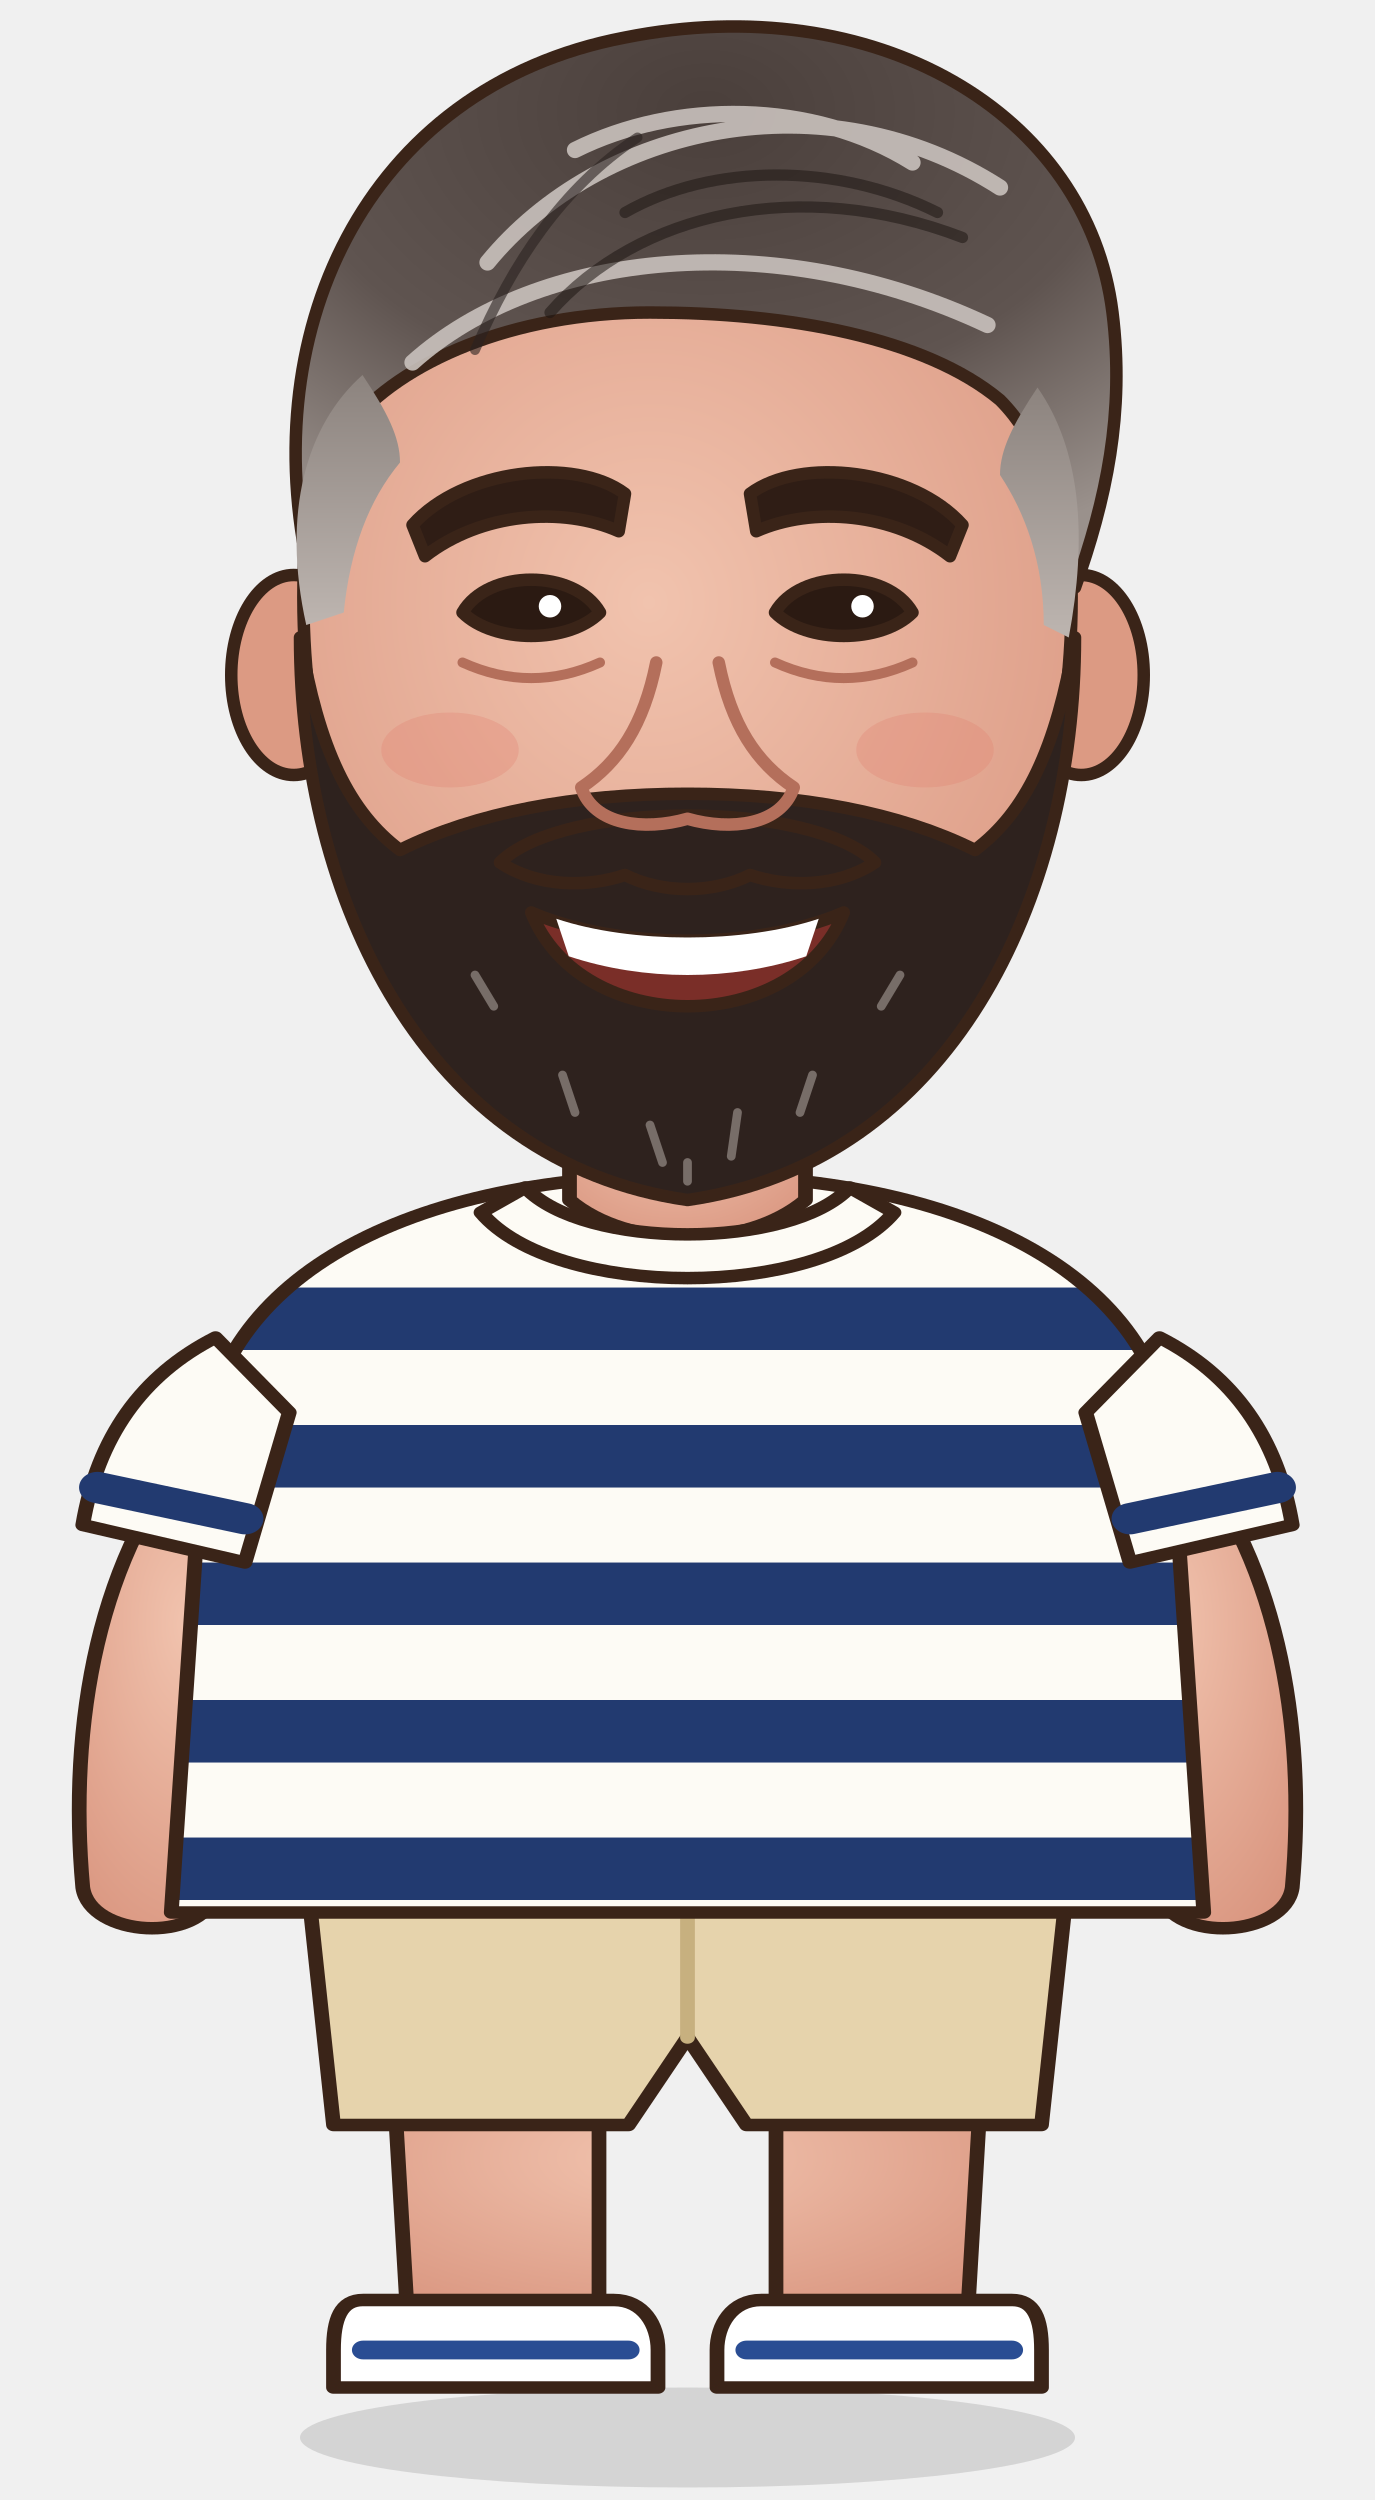
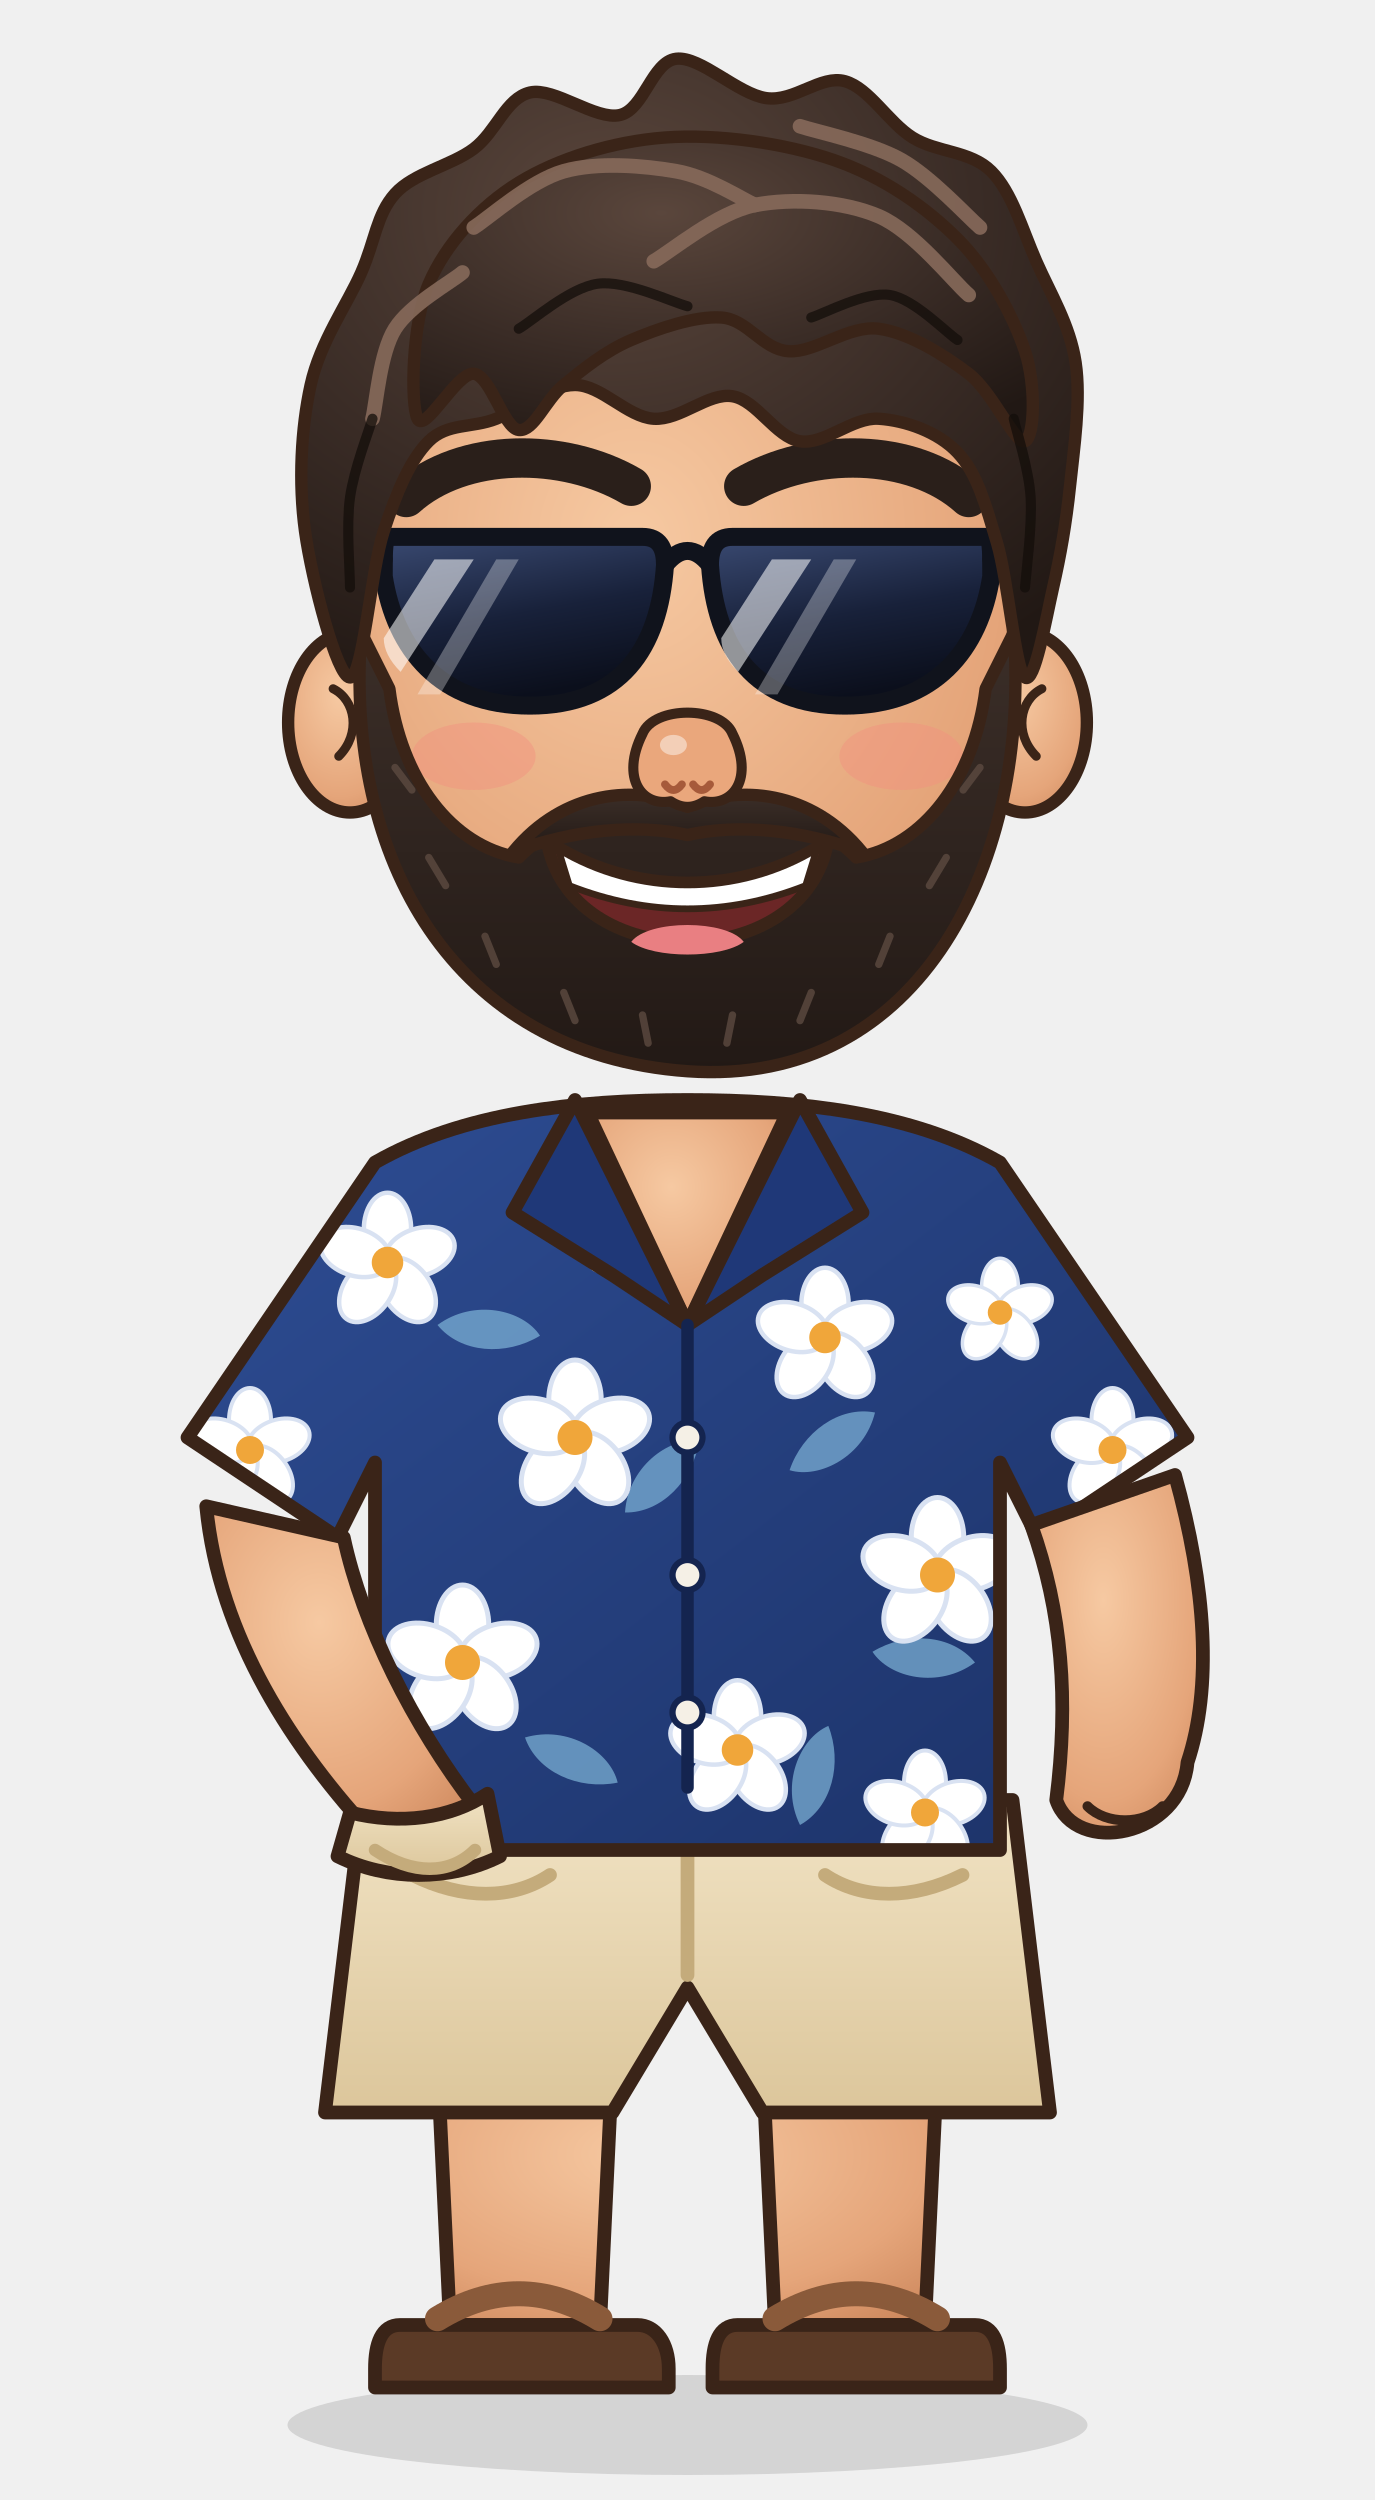
<svg xmlns="http://www.w3.org/2000/svg" viewBox="0 0 220 400">
  <defs>
-     <radialGradient id="rSkin" cx=".45" cy=".38" r=".75">
-       <stop offset="0" stop-color="#f1c3ae" />
-       <stop offset="1" stop-color="#d9957f" />
+     <radialGradient id="rSkin" cx=".42" cy=".35" r=".8">
+       <stop offset="0" stop-color="#f6c9a2" />
+       <stop offset=".7" stop-color="#e5a57a" />
+       <stop offset="1" stop-color="#cf8a5f" />
    </radialGradient>
-     <radialGradient id="rHair" cx=".5" cy=".15" r=".85">
-       <stop offset="0" stop-color="#4a3f3b" />
-       <stop offset=".6" stop-color="#5f5450" />
-       <stop offset="1" stop-color="#9a918c" />
+     <radialGradient id="rHair" cx=".4" cy=".25" r=".85">
+       <stop offset="0" stop-color="#5a463c" />
+       <stop offset=".55" stop-color="#3a2c26" />
+       <stop offset="1" stop-color="#211814" />
    </radialGradient>
-     <linearGradient id="rTemple" x1="0" y1="0" x2="0" y2="1">
-       <stop offset="0" stop-color="#8c837e" />
-       <stop offset="1" stop-color="#bdb5b0" />
+     <linearGradient id="rBeard" x1="0" y1="0" x2="0" y2="1">
+       <stop offset="0" stop-color="#3b2e28" />
+       <stop offset="1" stop-color="#221915" />
    </linearGradient>
-     <clipPath id="rShirt">
-       <path d="M44 236c0-30 26-48 66-48s66 18 66 48l4 70H40Z" />
+     <linearGradient id="rLens" x1="0" y1="0" x2=".3" y2="1">
+       <stop offset="0" stop-color="#3a4a72" />
+       <stop offset=".55" stop-color="#18213a" />
+       <stop offset="1" stop-color="#0b0f1c" />
+     </linearGradient>
+     <linearGradient id="rShirt" x1="0" y1="0" x2="1" y2="1">
+       <stop offset="0" stop-color="#2f4f97" />
+       <stop offset="1" stop-color="#1a2f63" />
+     </linearGradient>
+     <linearGradient id="rShorts" x1="0" y1="0" x2="0" y2="1">
+       <stop offset="0" stop-color="#f1e3c4" />
+       <stop offset="1" stop-color="#dcc69b" />
+     </linearGradient>
+     <g id="rFl">
+       <g fill="#fff" stroke="#d9e2f2" stroke-width=".8">
+         <ellipse cx="0" cy="-6" rx="4.2" ry="6.4" />
+         <ellipse cx="0" cy="-6" rx="4.2" ry="6.4" transform="rotate(72)" />
+         <ellipse cx="0" cy="-6" rx="4.2" ry="6.4" transform="rotate(144)" />
+         <ellipse cx="0" cy="-6" rx="4.2" ry="6.4" transform="rotate(216)" />
+         <ellipse cx="0" cy="-6" rx="4.2" ry="6.4" transform="rotate(288)" />
+       </g>
+       <circle r="2.8" fill="#f0a63a" />
+     </g>
+     <g id="rLeaf">
+       <path d="M0 0c4-6 12-7 16-4-4 5-11 7-16 4Z" fill="#7fb6d9" fill-opacity=".7" />
+     </g>
+   </defs>
+   <ellipse cx="110" cy="388" rx="64" ry="8" fill="#000" fill-opacity=".12" />
+   <g stroke="#3a2418" stroke-width="2.2" stroke-linejoin="round" stroke-linecap="round">
+     <path fill="url(#rSkin)" d="M70 330h28l-2 42H72ZM122 330h28l-2 42h-24Z" />
+     <path fill="#5b3a26" d="M64 372h38c3 0 5 3 5 7v3H60v-3c0-4 1-7 4-7ZM118 372h38c3 0 4 3 4 7v3h-46v-3c0-4 1-7 4-7Z" />
+     <path fill="none" stroke="#8a5a3a" stroke-width="4" d="M70 371q13-8 26 0M124 371q13-8 26 0" />
+     <path fill="url(#rShorts)" d="M58 288h104l6 50h-46l-12-20-12 20H52Z" />
+     <path fill="none" stroke="#c4ab7b" d="M110 292v24M66 300c8 4 16 4 22 0M154 300c-8 4-16 4-22 0" />
+     <clipPath id="rShirtClip">
+       <path d="M60 186c14-8 32-10 50-10s36 2 50 10l30 44-24 16-6-12v62H60v-62l-6 12-24-16Z" />
    </clipPath>
-   </defs>
-   <ellipse cx="110" cy="390" rx="62" ry="8" fill="#000" fill-opacity=".12" />
-   <g stroke="#3a2418" stroke-width="2" stroke-linejoin="round" stroke-linecap="round">
-     <g transform="translate(110 0) scale(1.18 1) translate(-110 0)">
-       <path fill="url(#rSkin)" d="M70 330h28v40H72ZM122 330h28l-2 40h-26Z" />
-       <path fill="#e6d3ac" d="M58 296h104l-4 44h-40l-8-14-8 14H62Z" />
-       <path fill="none" stroke="#c7b07f" d="M110 300v26" />
-       <path fill="#fff" d="M66 368h34c4 0 6 4 6 8v6H62v-6c0-5 1-8 4-8Z" />
-       <path fill="#fff" d="M120 368h34c3 0 4 3 4 8v6h-44v-6c0-4 2-8 6-8Z" />
-       <path fill="none" stroke="#2a4d93" stroke-width="3" d="M66 376h36M118 376h36" />
-       <path fill="url(#rSkin)" d="M44 230c-14 18-18 46-16 72 1 8 16 9 18 1 2-22 6-42 14-56Z" />
-       <path fill="url(#rSkin)" d="M176 230c14 18 18 46 16 72-1 8-16 9-18 1-2-22-6-42-14-56Z" />
-       <g clip-path="url(#rShirt)" stroke="none">
-         <rect x="30" y="180" width="160" height="130" fill="#fdfbf5" />
-         <g fill="#223a70">
-           <rect x="30" y="206" width="160" height="10" />
-           <rect x="30" y="228" width="160" height="10" />
-           <rect x="30" y="250" width="160" height="10" />
-           <rect x="30" y="272" width="160" height="10" />
-           <rect x="30" y="294" width="160" height="10" />
-         </g>
-       </g>
-       <path fill="none" d="M44 236c0-30 26-48 66-48s66 18 66 48l4 70H40Z" />
-       <path fill="#fdfbf5" d="M46 214c-10 6-16 16-18 30l22 6 6-24Z" />
-       <path fill="#fdfbf5" d="M174 214c10 6 16 16 18 30l-22 6-6-24Z" />
-       <path fill="none" stroke="#223a70" stroke-width="5" d="M30 238l20 5M190 238l-20 5" />
-       <path fill="url(#rSkin)" d="M94 168v24c8 8 24 8 32 0v-24Z" />
-       <path fill="#fdfbf5" d="M88 190c8 10 36 10 44 0l6 4c-10 14-46 14-56 0Z" />
+     <g clip-path="url(#rShirtClip)" stroke="none">
+       <rect x="20" y="170" width="180" height="140" fill="url(#rShirt)" />
+       <use href="#rLeaf" transform="translate(70 212) rotate(20)" />
+       <use href="#rLeaf" transform="translate(100 242) rotate(-30)" />
+       <use href="#rLeaf" transform="translate(140 226) rotate(160)" />
+       <use href="#rLeaf" transform="translate(84 278) rotate(40)" />
+       <use href="#rLeaf" transform="translate(128 292) rotate(-60)" />
+       <use href="#rLeaf" transform="translate(156 266) rotate(200)" />
+       <use href="#rFl" transform="translate(62 202) scale(0.9)" />
+       <use href="#rFl" transform="translate(92 230) scale(1)" />
+       <use href="#rFl" transform="translate(132 214) scale(0.9)" />
+       <use href="#rFl" transform="translate(150 252) scale(1)" />
+       <use href="#rFl" transform="translate(74 266) scale(1)" />
+       <use href="#rFl" transform="translate(118 280) scale(0.9)" />
+       <use href="#rFl" transform="translate(40 232) scale(0.8)" />
+       <use href="#rFl" transform="translate(178 232) scale(0.8)" />
+       <use href="#rFl" transform="translate(100 196) scale(0.7)" />
+       <use href="#rFl" transform="translate(148 290) scale(0.8)" />
+       <use href="#rFl" transform="translate(70 298) scale(0.7)" />
+       <use href="#rFl" transform="translate(160 210) scale(0.7)" />
    </g>
-     <g transform="translate(110 104)">
-       <ellipse cx="-63" cy="4" rx="10" ry="16" fill="#dc9a83" />
-       <ellipse cx="63" cy="4" rx="10" ry="16" fill="#dc9a83" />
-       <path fill="url(#rSkin)" d="M-61-20c-2-52 124-52 122 0 4 50-18 94-61 96-43-2-65-46-61-96Z" />
-       <path fill="#2e221e" d="M-62-2c0 42 20 84 62 90 42-6 62-48 62-90-3 18-8 28-16 34-12-6-28-9-46-9s-34 3-46 9c-8-6-13-16-16-34Z" />
-       <g fill="none" stroke="#8f8580" stroke-width="1.4" opacity=".75">
-         <path d="M-6 76l2 6M8 74l-1 7M20 68l-2 6M-20 68l2 6M0 82v3M-34 52l3 5M34 52l-3 5" />
-       </g>
-       <path fill="#2e221e" d="M-30 34c10-10 50-10 60 0-6 4-14 4-20 2-6 3-14 3-20 0-6 2-14 2-20-2Z" />
-       <path fill="#7a2e28" d="M-25 42c8 20 42 20 50 0-14 6-36 6-50 0Z" />
-       <path fill="#fff" stroke="none" d="M-21 43c12 4 30 4 42 0l-2 6c-12 4-26 4-38 0Z" />
-       <path fill="none" stroke="#b46f5b" d="M-5 2c-2 10-6 16-12 20 2 6 10 7 17 5 7 2 15 1 17-5-6-4-10-10-12-20" />
-       <ellipse cx="-38" cy="16" rx="11" ry="6" fill="#e07f6f" fill-opacity=".3" stroke="none" />
-       <ellipse cx="38" cy="16" rx="11" ry="6" fill="#e07f6f" fill-opacity=".3" stroke="none" />
-       <path fill="#2b1a12" d="M-36-6c4-7 18-7 22 0-5 5-17 5-22 0Z" />
-       <path fill="#2b1a12" d="M14-6c4-7 18-7 22 0-5 5-17 5-22 0Z" />
-       <circle cx="-22" cy="-7" r="1.8" fill="#fff" stroke="none" />
-       <circle cx="28" cy="-7" r="1.8" fill="#fff" stroke="none" />
-       <path fill="none" stroke="#b46f5b" stroke-width="1.6" d="M-36 2q11 5 22 0M14 2q11 5 22 0" />
-       <path fill="#2f1d15" d="M-44-20c8-9 26-11 34-5l-1 6c-9-4-22-3-31 4Z" />
-       <path fill="#2f1d15" d="M44-20c-8-9-26-11-34-5l1 6c9-4 22-3 31 4Z" />
-       <path fill="url(#rHair)" d="M-60-10c-10-40 8-80 50-88 40-8 74 12 78 44 2 16-1 30-6 44-2-14-6-24-12-30-12-10-34-14-56-14-22 0-40 8-48 18-4 6-6 14-6 26Z" />
-       <path fill="url(#rTemple)" stroke="none" d="M-61-4c-4-18 0-32 9-40 4 6 6 10 6 14-5 6-8 14-9 24Z" />
-       <path fill="url(#rTemple)" stroke="none" d="M61-2c3-16 2-30-5-40-4 6-6 10-6 14 4 6 7 14 7 24Z" />
-       <g fill="none" stroke="#c9c1bc" stroke-width="2.6" opacity=".9">
-         <path d="M-32-62c18-22 54-30 82-12M-44-46c20-18 58-22 92-6M-18-80c16-8 38-8 54 2" />
-       </g>
-       <g fill="none" stroke="#1d1613" stroke-width="1.8" opacity=".55">
-         <path d="M-22-54c14-16 40-22 66-12M-10-70c14-8 34-8 50 0" />
-       </g>
-       <path fill="none" stroke="#2a221f" stroke-width="1.6" opacity=".6" d="M-34-48c6-14 14-26 26-34" />
+     <path fill="none" d="M60 186c14-8 32-10 50-10s36 2 50 10l30 44-24 16-6-12v62H60v-62l-6 12-24-16Z" />
+     <path fill="url(#rSkin)" d="M94 178h32l-16 34Z" />
+     <path fill="#1f3878" d="M92 176l-10 18 16 10 12 8ZM128 176l10 18-16 10-12 8Z" />
+     <path fill="none" stroke="#14244f" stroke-width="2" d="M110 212v74" />
+     <g fill="#f5f0e6" stroke="#14244f" stroke-width="1">
+       <circle cx="110" cy="230" r="2.4" />
+       <circle cx="110" cy="252" r="2.4" />
+       <circle cx="110" cy="274" r="2.4" />
+     </g>
+     <path fill="url(#rSkin)" d="M33 241C35 262 47 280 60 294L76 289C66 276 58 260 55 246Z" />
+     <path fill="url(#rShorts)" d="M56 290c8 2 16 1 22-3l2 10c-8 4-18 4-26 0Z" />
+     <path fill="url(#rSkin)" d="M165 244L188 236C193 254 194 270 190 282 189 294 172 297 169 288 171 272 170 258 165 244Z" />
+     <path fill="none" stroke-width="1.6" d="M174 289c3 3 9 3 12 0" />
+     <path fill="none" stroke="#c4ab7b" stroke-width="2" d="M60 296c6 4 12 4 16 0" />
+   </g>
+   <g stroke="#3a2418" stroke-width="2.2" stroke-linejoin="round" stroke-linecap="round" transform="translate(110 112) scale(.9)">
+     <ellipse cx="-60" cy="4" rx="11" ry="16" fill="url(#rSkin)" />
+     <ellipse cx="60" cy="4" rx="11" ry="16" fill="url(#rSkin)" />
+     <path fill="none" stroke-width="1.6" d="M-63-2c4 2 5 8 1 12M63-2c-4 2-5 8-1 12" />
+     <path fill="url(#rSkin)" d="M-58-18C-58-62-28-76 0-76S58-62 58-18C58 22 42 56 0 60S-58 22-58-18Z" />
+     <ellipse cx="-38" cy="10" rx="11" ry="6" fill="#f2907f" fill-opacity=".45" stroke="none" />
+     <ellipse cx="38" cy="10" rx="11" ry="6" fill="#f2907f" fill-opacity=".45" stroke="none" />
+     <path fill="url(#rBeard)" d="M-58-12C-61 28-42 63 0 66S61 28 58-12L53-2C51 14 42 26 30 28 22 20 12 17 0 19-12 17-22 20-30 28-42 26-51 14-53-2Z" />
+     <g fill="none" stroke="#5c4a40" stroke-width="1.3" opacity=".8">
+       <path d="M-46 28l3 5M-36 42l2 5M-22 52l2 5M22 52l-2 5M36 42l-2 5M46 28l-3 5M-8 56l1 5M8 56l-1 5M-52 12l3 4M52 12l-3 4" />
+     </g>
+     <path fill="#6b2626" d="M-25 25C-10 35 10 35 25 25 21 49-21 49-25 25Z" />
+     <path fill="#fff" stroke-width="1.2" d="M-23 26.5C-9 35 9 35 23 26.5L21 33C7 38.5-7 38.5-21 33Z" />
+     <path fill="#e97f82" stroke="none" d="M-10 43c3-4 17-4 20 0-4 3-16 3-20 0Z" />
+     <path fill="url(#rBeard)" d="M-31 27C-22 16-9 15 0 19 9 15 22 16 31 27 20 23 9 22 0 24-9 22-20 23-31 27Z" />
+     <path fill="#eaa77c" stroke-width="1.8" d="M-8 6C-12 14-8 19-3 18Q0 20 3 18C8 19 12 14 8 6 6 1-6 1-8 6Z" />
+     <path fill="none" stroke="#a65a3a" stroke-width="1.4" d="M-4 15q1.5 2 3 0M4 15q-1.5 2-3 0" />
+     <ellipse cx="-2.5" cy="8" rx="2.4" ry="1.8" fill="#fff" fill-opacity=".45" stroke="none" />
+     <path fill="none" stroke="#2a1f1a" stroke-width="7" d="M-50-36C-40-45-22-45-10-38M50-36C40-45 22-45 10-38" />
+     <g stroke="#10131c" stroke-width="3.2">
+       <path fill="url(#rLens)" d="M-53-29H-8C-5-29-4-27-4-24-5-9-12 1-28 1S-52-9-54-22C-54-27-54-29-53-29Z" />
+       <path fill="url(#rLens)" d="M53-29H8C5-29 4-27 4-24 5-9 12 1 28 1S52-9 54-22C54-27 54-29 53-29Z" />
+       <path fill="none" d="M-4-24Q0-29 4-24M-54-25L-63-18M54-25L63-18" />
+     </g>
+     <g fill="#fff" stroke="none">
+       <path fill-opacity=".55" d="M-45-25h7l-13 20c-2-2-3-4-3-6Z" />
+       <path fill-opacity=".3" d="M-34-25h4l-14 24h-4Z" />
+       <path fill-opacity=".55" d="M15-25h7L9-5c-2-2-3-4-3-6Z" />
+       <path fill-opacity=".3" d="M26-25h4L16-1h-4Z" />
+     </g>
+     <path fill="url(#rHair)" d="M-60.0 -4.0C-62.3 -4.0 -66.8 -21.3 -68.0 -30.0C-69.2 -38.7 -68.7 -48.3 -67.0 -56.0C-65.3 -63.7 -60.5 -70.3 -58.0 -76.0C-55.5 -81.7 -55.3 -86.3 -52.0 -90.0C-48.7 -93.7 -42.0 -95.0 -38.0 -98.0C-34.0 -101.0 -32.3 -107.0 -28.0 -108.0C-23.7 -109.0 -16.3 -103.0 -12.0 -104.0C-7.7 -105.0 -6.3 -113.5 -2.0 -114.0C2.3 -114.5 9.0 -107.7 14.0 -107.0C19.0 -106.3 23.7 -111.2 28.0 -110.0C32.3 -108.8 35.7 -102.7 40.0 -100.0C44.3 -97.3 50.3 -97.7 54.0 -94.0C57.7 -90.3 59.5 -83.7 62.0 -78.0C64.5 -72.3 68.0 -66.7 69.0 -60.0C70.0 -53.3 68.7 -44.7 68.0 -38.0C67.3 -31.3 66.3 -25.7 65.0 -20.0C63.7 -14.3 61.7 -2.7 60.0 -4.0C58.3 -5.3 57.0 -21.3 55.0 -28.0C53.0 -34.7 51.5 -40.3 48.0 -44.0C44.5 -47.7 38.7 -49.7 34.0 -50.0C29.3 -50.3 24.3 -45.3 20.0 -46.0C15.7 -46.7 12.3 -53.3 8.0 -54.0C3.7 -54.7 -1.3 -49.7 -6.0 -50.0C-10.7 -50.3 -15.3 -56.0 -20.0 -56.0C-24.7 -56.0 -29.7 -51.7 -34.0 -50.0C-38.3 -48.3 -42.7 -49.3 -46.0 -46.0C-49.3 -42.7 -51.7 -37.0 -54.0 -30.0C-56.3 -23.0 -57.7 -4.0 -60.0 -4.0Z" />
+     <path fill="url(#rHair)" d="M-48.0 -50.0C-49.3 -52.7 -49.0 -67.0 -46.0 -74.0C-43.0 -81.0 -37.0 -87.7 -30.0 -92.0C-23.0 -96.3 -13.3 -99.3 -4.0 -100.0C5.3 -100.7 17.3 -99.0 26.0 -96.0C34.7 -93.0 42.3 -87.7 48.0 -82.0C53.7 -76.3 58.0 -68.0 60.0 -62.0C62.0 -56.0 61.7 -46.7 60.0 -46.0C58.3 -45.3 54.3 -54.7 50.0 -58.0C45.7 -61.3 39.3 -65.3 34.0 -66.0C28.7 -66.7 22.7 -61.7 18.0 -62.0C13.3 -62.3 10.7 -67.7 6.0 -68.0C1.3 -68.3 -5.3 -66.0 -10.0 -64.0C-14.7 -62.0 -18.7 -58.7 -22.0 -56.0C-25.3 -53.3 -27.3 -47.7 -30.0 -48.0C-32.7 -48.3 -35.0 -57.7 -38.0 -58.0C-41.0 -58.3 -46.7 -47.3 -48.0 -50.0Z" />
+     <g fill="none" stroke="#86695a" stroke-width="2.6" opacity=".9">
+       <path d="M-38.0 -84.0C-35.3 -85.7 -28.0 -92.3 -22.0 -94.0C-16.0 -95.7 -7.7 -95.0 -2.0 -94.0C3.7 -93.0 9.7 -89.0 12.0 -88.0" />
+       <path d="M-6.0 -78.0C-3.0 -79.7 5.3 -86.7 12.0 -88.0C18.7 -89.3 27.7 -88.7 34.0 -86.0C40.3 -83.3 47.3 -74.3 50.0 -72.0" />
+       <path d="M-56.0 -50.0C-55.3 -52.7 -54.7 -61.7 -52.0 -66.0C-49.3 -70.3 -42.0 -74.3 -40.0 -76.0" />
+       <path d="M20.0 -102.0C23.0 -101.0 32.7 -99.0 38.0 -96.0C43.3 -93.0 49.7 -86.0 52.0 -84.0" />
+     </g>
+     <g fill="none" stroke="#130d0a" stroke-width="1.8" opacity=".75">
+       <path d="M-30.0 -66.0C-27.7 -67.3 -21.0 -73.3 -16.0 -74.0C-11.0 -74.7 -2.7 -70.7 0.0 -70.0" />
+       <path d="M22.0 -68.0C24.3 -68.7 31.7 -72.7 36.0 -72.0C40.3 -71.3 46.0 -65.3 48.0 -64.0" />
+       <path d="M-60.0 -20.0C-60.0 -22.7 -60.7 -31.0 -60.0 -36.0C-59.3 -41.0 -56.7 -47.7 -56.0 -50.0" />
+       <path d="M60.0 -20.0C60.2 -22.7 61.3 -31.0 61.0 -36.0C60.7 -41.0 58.5 -47.7 58.0 -50.0" />
    </g>
  </g>
</svg>
